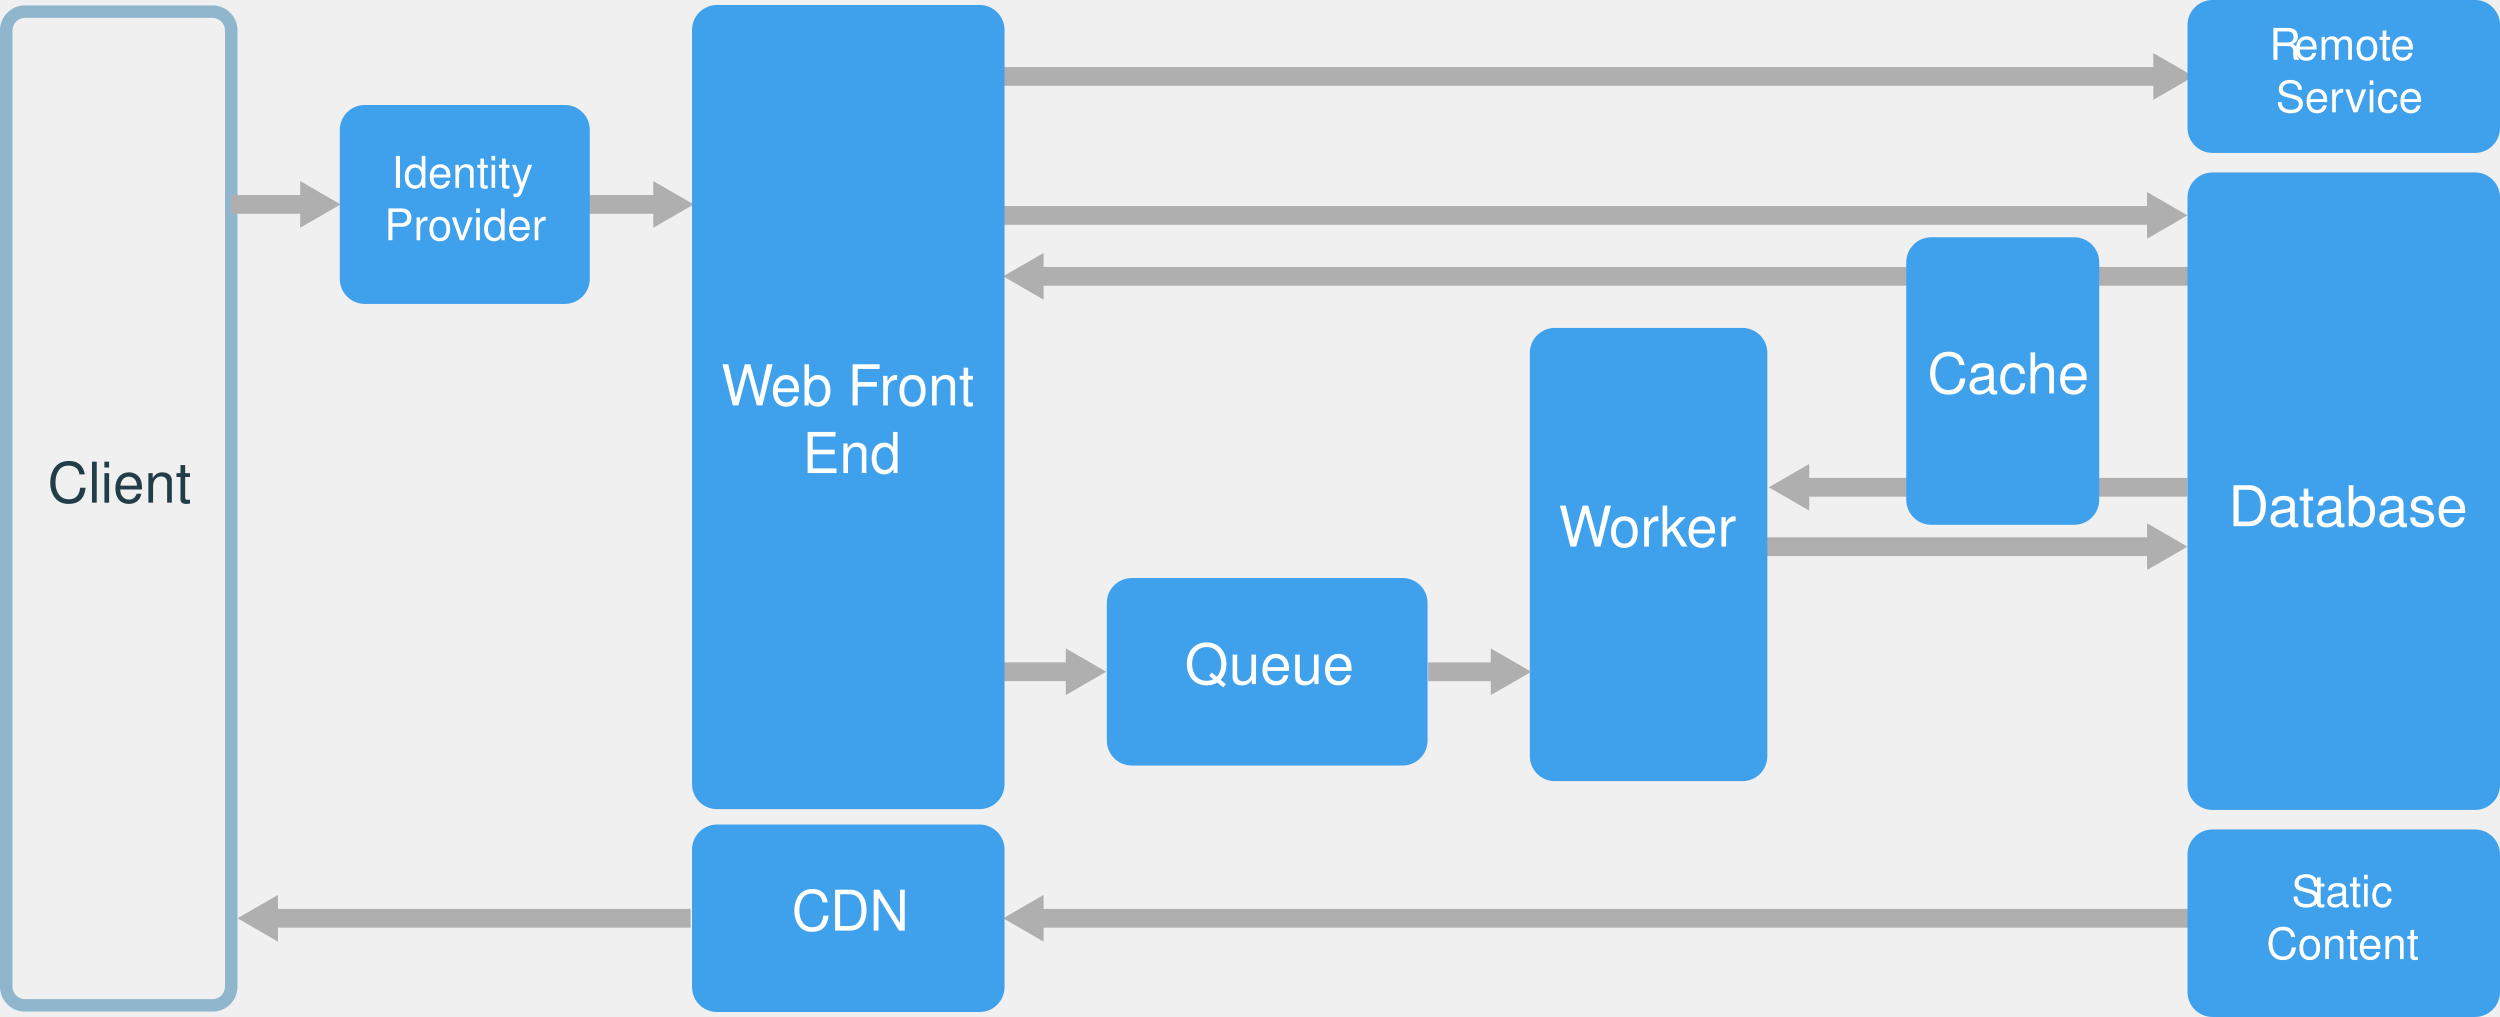
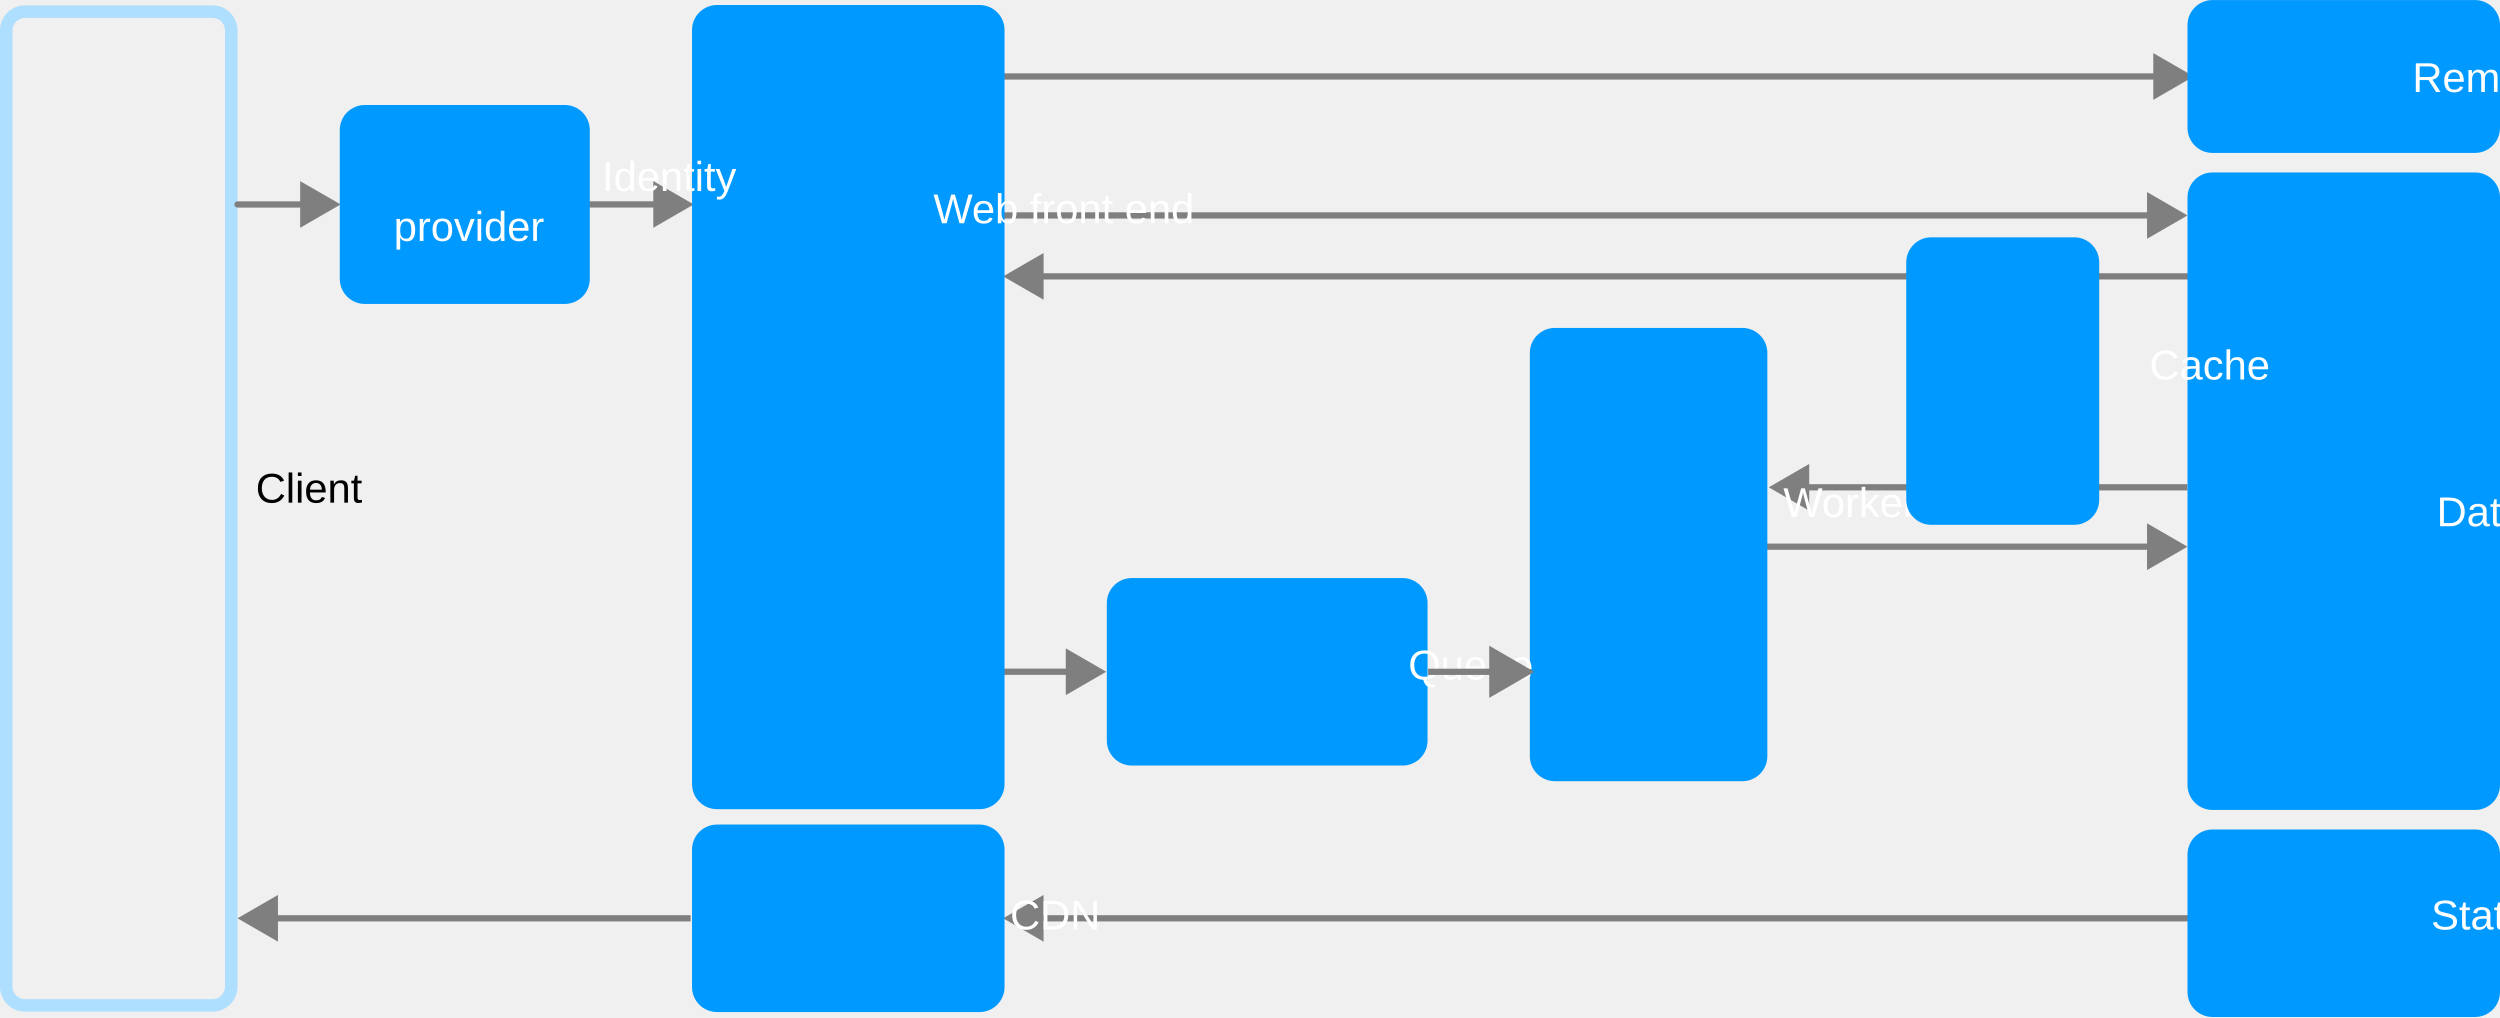
- <svg xmlns="http://www.w3.org/2000/svg" id="Layer_1" data-name="Layer 1" width="800" height="325.43" viewBox="0 0 800 325.43">
-   <defs>
-     <style>
- text{font-family:segoe-ui_normal,Segoe UI,Segoe,Segoe WP,Helvetica Neue,Helvetica,sans-serif;}.cls-1,.cls-3{fill:none;stroke:#afafaf;stroke-width:6px;}.cls-1{stroke-miterlimit:10;}.cls-2{fill:#afafaf;}.cls-3{stroke-linejoin:bevel;}.cls-4{fill:#3fa0ec;}.cls-5,.cls-8{font-size:18px;}.cls-12,.cls-14,.cls-5,.cls-9{fill:#fff;}.cls-6{letter-spacing:-0.04em;}.cls-7{fill:#8fb6cc;}.cls-8{fill:#213d47;}.cls-9{font-size:14px;}.cls-10{letter-spacing:-0.03em;}.cls-11{letter-spacing:-0.03em;}.cls-12{font-size:18.04px;}.cls-13{letter-spacing:-0.04em;}.cls-14{font-size:17.97px;}</style>
-   </defs>
-   <line class="cls-1" x1="576.76" y1="155.93" x2="700" y2="155.93" />
-   <polygon class="cls-2" points="578.95 163.41 566 155.93 578.95 148.45 578.95 163.41" />
-   <line class="cls-1" x1="331.76" y1="293.85" x2="703" y2="293.85" />
-   <polygon class="cls-2" points="333.95 301.33 321 293.85 333.95 286.37 333.95 301.33" />
-   <line class="cls-1" x1="564" y1="174.93" x2="689.24" y2="174.93" />
-   <polygon class="cls-2" points="687.05 182.41 700 174.93 687.05 167.45 687.05 182.41" />
-   <line class="cls-1" x1="331.76" y1="88.43" x2="706.01" y2="88.43" />
-   <polygon class="cls-2" points="333.95 95.91 320.99 88.42 333.95 80.95 333.95 95.91" />
-   <line class="cls-1" x1="321" y1="68.93" x2="689.24" y2="68.93" />
-   <polygon class="cls-2" points="687.05 76.41 700 68.92 687.05 61.45 687.05 76.41" />
-   <line class="cls-3" x1="320.99" y1="24.46" x2="691.24" y2="24.46" />
-   <polygon class="cls-2" points="689.05 31.94 702.01 24.46 689.05 16.98 689.05 31.94" />
-   <line class="cls-1" x1="188" y1="65.41" x2="211.24" y2="65.41" />
-   <polygon class="cls-2" points="209.05 72.89 222 65.41 209.05 57.94 209.05 72.89" />
-   <rect class="cls-4" x="489.55" y="104.93" width="76" height="145.04" rx="8" ry="8" />
-   <text class="cls-5" transform="translate(498.78 174.92)">
-     <tspan class="cls-6">W</tspan>
-     <tspan x="16.11" y="0">orker</tspan>
-   </text>
-   <path class="cls-7" d="M68,156.79a4,4,0,0,1,4,4v306a4,4,0,0,1-4,4H8a4,4,0,0,1-4-4v-306a4,4,0,0,1,4-4H68m0-4H8a8,8,0,0,0-8,8v306a8,8,0,0,0,8,8H68a8,8,0,0,0,8-8v-306a8,8,0,0,0-8-8Z" transform="translate(0 -151.07)" />
-   <text class="cls-8" transform="translate(15.22 160.85)">Client</text>
-   <line class="cls-1" x1="74" y1="65.41" x2="98.24" y2="65.41" />
-   <polygon class="cls-2" points="96.05 72.89 109 65.41 96.05 57.94 96.05 72.89" />
-   <line class="cls-1" x1="321" y1="214.95" x2="343.24" y2="214.95" />
-   <polygon class="cls-2" points="341.05 222.43 354 214.95 341.05 207.47 341.05 222.43" />
-   <rect class="cls-4" x="700" width="100" height="48.93" rx="8" ry="8" />
-   <text class="cls-9" transform="translate(726.19 19.14)">
-     <tspan class="cls-10">R</tspan>
-     <tspan x="7.96" y="0">emote</tspan>
-     <tspan x="2.05" y="16.8">Service</tspan>
-   </text>
-   <rect class="cls-4" x="700" y="265.43" width="100" height="60" rx="8" ry="8" />
-   <text class="cls-9" transform="translate(733.27 290.11)">
-     <tspan class="cls-11">S</tspan>
-     <tspan x="6.99" y="0">tatic</tspan>
-     <tspan x="-8.04" y="16.8">Content</tspan>
-   </text>
-   <rect class="cls-4" x="700" y="55.18" width="100" height="204" rx="8" ry="8" />
-   <text class="cls-5" transform="translate(713.09 168.38)">Database</text>
-   <rect class="cls-4" x="354.18" y="184.97" width="102.64" height="60" rx="8" ry="8" />
-   <text class="cls-5" transform="translate(379.11 218.92)">Queue</text>
-   <rect class="cls-4" x="221.45" y="1.59" width="100" height="257.34" rx="8" ry="8" />
-   <text class="cls-12" transform="translate(230.81 129.72) scale(0.98 1)">
-     <tspan class="cls-13">W</tspan>
-     <tspan x="16.14" y="0">eb Front</tspan>
-     <tspan x="26.57" y="21.65">End</tspan>
-   </text>
-   <rect class="cls-4" x="221.45" y="263.85" width="100" height="60" rx="8" ry="8" />
-   <text class="cls-14" transform="translate(253.35 297.79) scale(0.97 1)">CDN</text>
-   <rect class="cls-4" x="108.73" y="33.59" width="80" height="63.66" rx="8" ry="8" />
-   <text class="cls-9" transform="translate(125.29 60.09)">Identity<tspan x="-2.29" y="16.8">Provider</tspan>
-   </text>
-   <line class="cls-1" x1="457" y1="214.97" x2="479.24" y2="214.97" />
-   <polygon class="cls-2" points="477.05 222.45 490 214.97 477.05 207.49 477.05 222.45" />
-   <line class="cls-1" x1="86.76" y1="293.85" x2="221" y2="293.85" />
-   <polygon class="cls-2" points="88.95 301.33 76 293.85 88.95 286.37 88.95 301.33" />
-   <rect class="cls-4" x="610" y="75.93" width="61.75" height="92" rx="8" ry="8" />
-   <text class="cls-5" transform="translate(616.77 125.88)">Cache</text>
+ <svg xmlns="http://www.w3.org/2000/svg" xmlns:ns1="http://schemas.microsoft.com/visio/2003/SVGExtensions/" width="8.333in" height="3.39in" viewBox="0 0 600 244.073" xml:space="preserve" color-interpolation-filters="sRGB" class="st13">
+   <ns1:documentProperties ns1:langID="1033" ns1:viewMarkup="false" />
+   <style type="text/css">
+ 	
+ 		.st1 {stroke:#7f7f7f;stroke-linecap:butt;stroke-width:1.5}
+ 		.st2 {fill:#7f7f7f;stroke:none;stroke-linecap:butt;stroke-width:0.75}
+ 		.st3 {fill:#0099ff;stroke:none;stroke-linecap:butt;stroke-width:0.75}
+ 		.st4 {fill:none;stroke:none;stroke-linecap:butt;stroke-width:0.75}
+ 		.st5 {fill:#ffffff;font-family:Arial;font-size:0.833em}
+ 		.st6 {fill:#aedfff;stroke:none;stroke-linecap:butt;stroke-width:0.75}
+ 		.st7 {fill:#000000;font-family:Arial;font-size:0.833em}
+ 		.st8 {stroke:none;stroke-linecap:butt;stroke-width:0.75}
+ 		.st9 {fill:#ffffff;font-family:Arial;font-size:0.833em;font-stretch:normal}
+ 		.st10 {fill:#7f7f7f;stroke:#7f7f7f;stroke-linecap:butt;stroke-width:0.75}
+ 		.st11 {font-size:1em}
+ 		.st12 {stroke:#7f7f7f;stroke-linecap:round;stroke-linejoin:round;stroke-width:1.5}
+ 		.st13 {fill:none;fill-rule:evenodd;font-size:12px;overflow:visible;stroke-linecap:square;stroke-miterlimit:3}
+ 	
+ 	</style>
+   <g ns1:mID="0" ns1:index="1" ns1:groupContext="foregroundPage">
+     <ns1:pageProperties ns1:drawingScale="1" ns1:pageScale="1" ns1:drawingUnits="19" ns1:shadowOffsetX="9" ns1:shadowOffsetY="-9" />
+     <ns1:layer ns1:name="Connector" ns1:index="0" />
+     <g id="shape1-1" ns1:mID="1" ns1:groupContext="shape" transform="translate(432.57,-127.125)">
+       <path d="M0 244.07 L92.43 244.07" class="st1" />
+     </g>
+     <g id="shape2-4" ns1:mID="2" ns1:groupContext="shape" transform="translate(424.5,-121.515)">
+       <path d="M9.71 244.07 L0 238.46 L9.71 232.85 L9.71 244.07 Z" class="st2" />
+     </g>
+     <g id="shape3-6" ns1:mID="3" ns1:groupContext="shape" transform="translate(248.82,-23.685)">
+       <path d="M0 244.07 L278.43 244.07" class="st1" />
+     </g>
+     <g id="shape4-9" ns1:mID="4" ns1:groupContext="shape" transform="translate(240.75,-18.075)">
+       <path d="M9.71 244.07 L0 238.46 L9.71 232.85 L9.71 244.07 Z" class="st2" />
+     </g>
+     <g id="shape5-11" ns1:mID="5" ns1:groupContext="shape" transform="translate(423,-112.875)">
+       <path d="M0 244.07 L93.93 244.07" class="st1" />
+     </g>
+     <g id="shape6-14" ns1:mID="6" ns1:groupContext="shape" transform="translate(515.287,-107.265)">
+       <path d="M0 244.07 L9.71 238.46 L0 232.85 L0 244.07 Z" class="st2" />
+     </g>
+     <g id="shape7-16" ns1:mID="7" ns1:groupContext="shape" transform="translate(248.82,-177.75)">
+       <path d="M0 244.07 L280.69 244.07" class="st1" />
+     </g>
+     <g id="shape8-19" ns1:mID="8" ns1:groupContext="shape" transform="translate(240.743,-172.14)">
+       <path d="M9.72 244.07 L0 238.46 L9.72 232.85 L9.72 244.07 Z" class="st2" />
+     </g>
+     <g id="shape9-21" ns1:mID="9" ns1:groupContext="shape" transform="translate(240.75,-192.375)">
+       <path d="M0 244.07 L276.18 244.07" class="st1" />
+     </g>
+     <g id="shape10-24" ns1:mID="10" ns1:groupContext="shape" transform="translate(515.287,-186.765)">
+       <path d="M0 244.07 L9.71 238.46 L0 232.85 L0 244.07 Z" class="st2" />
+     </g>
+     <g id="shape11-26" ns1:mID="11" ns1:groupContext="shape" transform="translate(240.743,-225.727)">
+       <path d="M0 244.07 L277.69 244.07" class="st1" />
+     </g>
+     <g id="shape12-29" ns1:mID="12" ns1:groupContext="shape" transform="translate(516.788,-220.117)">
+       <path d="M0 244.07 L9.72 238.46 L0 232.85 L0 244.07 Z" class="st2" />
+     </g>
+     <g id="shape13-31" ns1:mID="13" ns1:groupContext="shape" transform="translate(141,-195.015)">
+       <path d="M0 244.07 L17.43 244.07" class="st1" />
+     </g>
+     <g id="shape14-34" ns1:mID="14" ns1:groupContext="shape" transform="translate(156.788,-189.405)">
+       <path d="M0 244.07 L9.71 238.46 L0 232.86 L0 244.07 Z" class="st2" />
+     </g>
+     <g id="shape15-36" ns1:mID="15" ns1:groupContext="shape" transform="translate(367.163,-56.595)">
+       <path d="M0 238.07 A6 6 -180 0 0 6 244.07 L51 244.07 A6 6 -180 0 0 57 238.07 L57 141.29 A6        6 -180 0 0 51 135.29 L6 135.29 A6 6 -180 0 0 -0 141.29 L0 238.07 Z" class="st3" />
+     </g>
+     <g id="shape16-38" ns1:mID="16" ns1:groupContext="shape" transform="translate(378,-117)">
+       <ns1:textBlock ns1:margins="rect(0,0,0,0)" />
+       <ns1:textRect cx="22.5" cy="238.073" width="45" height="12" />
+       <rect x="0" y="232.073" width="45" height="12" class="st4" />
+       <text x="0" y="241.07" class="st5" ns1:langID="1033">
+         <ns1:paragraph />
+         <ns1:tabList />Worker</text>
+     </g>
+     <g id="shape17-41" ns1:mID="17" ns1:groupContext="shape" transform="translate(0,-1.2825)">
+       <path d="M51 5.57 A3 3 0 0 1 54 8.57 L54 238.07 A3 3 0 0 1 51 241.07 L6 241.07 A3 3 0 0 1 3 238.07 L3 8.57 A3 3 0 0 1        6 5.57 L51 5.57 ZM51 2.57 L6 2.57 A6 6 -180 0 0 0 8.57 L0 238.07 A6 6 -180 0 0 6 244.07 L51 244.07 A6 6        -180 0 0 57 238.07 L57 8.57 A6 6 -180 0 0 51 2.57 Z" class="st6" />
+     </g>
+     <g id="shape18-43" ns1:mID="18" ns1:groupContext="shape" transform="translate(11.39,-120.435)">
+       <ns1:textBlock ns1:margins="rect(0,0,0,0)" />
+       <ns1:textRect cx="30.025" cy="238.073" width="60.06" height="12" />
+       <rect x="0" y="232.073" width="60.05" height="12" class="st4" />
+       <text x="0" y="241.07" class="st7" ns1:langID="1033">
+         <ns1:paragraph />
+         <ns1:tabList />Client</text>
+     </g>
+     <g id="shape19-46" ns1:mID="19" ns1:groupContext="shape" transform="translate(55.5,-195.015)">
+       <path d="M0 244.07 L18.18 244.07" class="st8" />
+     </g>
+     <g id="shape20-49" ns1:mID="20" ns1:groupContext="shape" transform="translate(72.0375,-189.405)">
+       <path d="M0 244.07 L9.71 238.46 L0 232.86 L0 244.07 Z" class="st2" />
+     </g>
+     <g id="shape21-51" ns1:mID="21" ns1:groupContext="shape" transform="translate(240.75,-82.86)">
+       <path d="M0 244.07 L16.68 244.07" class="st1" />
+     </g>
+     <g id="shape22-54" ns1:mID="22" ns1:groupContext="shape" transform="translate(255.788,-77.25)">
+       <path d="M0 244.07 L9.71 238.46 L0 232.85 L0 244.07 Z" class="st2" />
+     </g>
+     <g id="shape23-56" ns1:mID="23" ns1:groupContext="shape" transform="translate(525,-207.375)">
+       <path d="M0 238.07 A6 6 -180 0 0 6 244.07 L69 244.07 A6 6 -180 0 0 75 238.07 L75 213.38 A6        6 -180 0 0 69 207.38 L6 207.38 A6 6 -180 0 0 0 213.38 L0 238.07 Z" class="st3" />
+     </g>
+     <g id="shape24-58" ns1:mID="24" ns1:groupContext="shape" transform="translate(528.975,-219)">
+       <ns1:textBlock ns1:margins="rect(0,0,0,0)" />
+       <ns1:textRect cx="37.013" cy="238.073" width="74.03" height="12" />
+       <rect x="0" y="232.073" width="74.025" height="12" class="st4" />
+       <text x="0" y="241.07" class="st5" ns1:langID="1033">
+         <ns1:paragraph />
+         <ns1:tabList />Remote service</text>
+     </g>
+     <g id="shape25-61" ns1:mID="25" ns1:groupContext="shape" transform="translate(525,0)">
+       <path d="M0 238.07 A6 6 -180 0 0 6 244.07 L69 244.07 A6 6 -180 0 0 75 238.07 L75 205.07 A6        6 -180 0 0 69 199.07 L6 199.07 A6 6 -180 0 0 -0 205.07 L0 238.07 Z" class="st3" />
+     </g>
+     <g id="shape26-63" ns1:mID="26" ns1:groupContext="shape" transform="translate(533.475,-18)">
+       <ns1:textBlock ns1:margins="rect(0,0,0,0)" />
+       <ns1:textRect cx="33.525" cy="238.073" width="67.05" height="12" />
+       <rect x="0" y="232.073" width="67.05" height="12" class="st4" />
+       <text x="0" y="241.07" class="st5" ns1:langID="1033">
+         <ns1:paragraph />
+         <ns1:tabList />Static content</text>
+     </g>
+     <g id="shape27-66" ns1:mID="27" ns1:groupContext="shape" transform="translate(525,-49.6875)">
+       <path d="M0 238.07 A6 6 -180 0 0 6 244.07 L69 244.07 A6 6 -180 0 0 75 238.07 L75 97.07 A6        6 -180 0 0 69 91.07 L6 91.07 A6 6 -180 0 0 0 97.07 L0 238.07 Z" class="st3" />
+     </g>
+     <g id="shape28-68" ns1:mID="28" ns1:groupContext="shape" transform="translate(534.793,-114.788)">
+       <ns1:textBlock ns1:margins="rect(0,0,0,0)" />
+       <ns1:textRect cx="27.354" cy="238.073" width="54.71" height="12" />
+       <rect x="0" y="232.073" width="54.708" height="12" class="st4" />
+       <text x="0" y="241.07" class="st5" ns1:langID="1033">
+         <ns1:paragraph />
+         <ns1:tabList />Database</text>
+     </g>
+     <g id="shape29-71" ns1:mID="29" ns1:groupContext="shape" transform="translate(265.635,-60.345)">
+       <path d="M-0 238.07 A6 6 -180 0 0 6 244.07 L70.98 244.07 A6 6 -180 0 0 76.98 238.07 L76.98 205.07        A6 6 -180 0 0 70.98 199.07 L6 199.07 A6 6 -180 0 0 0 205.07 L0 238.07 Z" class="st3" />
+     </g>
+     <g id="shape30-73" ns1:mID="30" ns1:groupContext="shape" transform="translate(288,-78)">
+       <ns1:textBlock ns1:margins="rect(0,0,0,0)" />
+       <ns1:textRect cx="25.025" cy="238.073" width="50.06" height="12" />
+       <rect x="0" y="232.073" width="50.05" height="12" class="st4" />
+       <text x="0" y="241.07" class="st5" ns1:langID="1033">
+         <ns1:paragraph />
+         <ns1:tabList />Queue</text>
+     </g>
+     <g id="shape31-76" ns1:mID="31" ns1:groupContext="shape" transform="translate(166.088,-49.875)">
+       <path d="M0 238.07 A6 6 -180 0 0 6 244.07 L69 244.07 A6 6 -180 0 0 75 238.07 L75 57.07 A6        6 -180 0 0 69 51.07 L6 51.07 A6 6 -180 0 0 -0 57.07 L0 238.07 Z" class="st3" />
+     </g>
+     <g id="shape32-78" ns1:mID="32" ns1:groupContext="shape" transform="translate(174.013,-187.5)">
+       <ns1:textBlock ns1:margins="rect(0,0,0,0)" />
+       <ns1:textRect cx="31.825" cy="238.073" width="63.65" height="12" />
+       <rect x="0" y="232.073" width="63.65" height="12" class="st4" />
+       <text x="0" y="241.07" class="st9" ns1:langID="1033">
+         <ns1:paragraph />
+         <ns1:tabList />Web front end</text>
+     </g>
+     <g id="shape33-81" ns1:mID="33" ns1:groupContext="shape" transform="translate(166.088,-1.185)">
+       <path d="M-0 238.07 A6 6 -180 0 0 6 244.07 L69 244.07 A6 6 -180 0 0 75 238.07 L75 205.07 A6        6 -180 0 0 69 199.07 L6 199.07 A6 6 -180 0 0 0 205.07 L0 238.07 Z" class="st3" />
+     </g>
+     <g id="shape34-83" ns1:mID="34" ns1:groupContext="shape" transform="translate(192.425,-18)">
+       <ns1:textBlock ns1:margins="rect(0,0,0,0)" />
+       <ns1:textRect cx="14.575" cy="238.073" width="29.16" height="12" />
+       <rect x="0" y="232.073" width="29.15" height="12" class="st4" />
+       <text x="0" y="241.07" class="st9" ns1:langID="1033">
+         <ns1:paragraph />
+         <ns1:tabList />CDN</text>
+     </g>
+     <g id="shape35-86" ns1:mID="35" ns1:groupContext="shape" transform="translate(81.5475,-171.135)">
+       <path d="M0 238.07 A6 6 -180 0 0 6 244.07 L54 244.07 A6 6 -180 0 0 60 238.07 L60 202.33 A6        6 -180 0 0 54 196.33 L6 196.33 A6 6 -180 0 0 0 202.33 L0 238.07 Z" class="st3" />
+     </g>
+     <g id="shape37-88" ns1:mID="37" ns1:groupContext="shape" transform="translate(342.75,-82.845)">
+       <path d="M0 244.07 L16.68 244.07" class="st1" />
+     </g>
+     <g id="shape38-91" ns1:mID="38" ns1:groupContext="shape" transform="translate(357.788,-77.235)">
+       <path d="M0 244.07 L9.71 238.46 L0 232.85 L0 244.07 Z" class="st10" />
+     </g>
+     <g id="shape39-93" ns1:mID="39" ns1:groupContext="shape" transform="translate(65.07,-23.685)">
+       <path d="M0 244.07 L100.68 244.07" class="st1" />
+     </g>
+     <g id="shape40-96" ns1:mID="40" ns1:groupContext="shape" transform="translate(57,-18.075)">
+       <path d="M9.71 244.07 L0 238.46 L9.71 232.85 L9.71 244.07 Z" class="st2" />
+     </g>
+     <g id="shape41-98" ns1:mID="41" ns1:groupContext="shape" transform="translate(457.5,-118.125)">
+       <path d="M0 238.07 A6 6 -180 0 0 6 244.07 L40.31 244.07 A6 6 -180 0 0 46.31 238.07 L46.31 181.07        A6 6 -180 0 0 40.31 175.07 L6 175.07 A6 6 -180 0 0 0 181.07 L0 238.07 Z" class="st3" />
+     </g>
+     <g id="shape42-100" ns1:mID="42" ns1:groupContext="shape" transform="translate(465.9,-150)">
+       <ns1:textBlock ns1:margins="rect(0,0,0,0)" />
+       <ns1:textRect cx="15.75" cy="238.073" width="31.5" height="12" />
+       <rect x="0" y="232.073" width="31.5" height="12" class="st4" />
+       <text x="0" y="241.07" class="st5" ns1:langID="1033">
+         <ns1:paragraph />
+         <ns1:tabList />Cache</text>
+     </g>
+     <g id="shape43-103" ns1:mID="43" ns1:groupContext="shape" transform="translate(94.5,-178.995)">
+       <ns1:textBlock ns1:margins="rect(0,0,0,0)" />
+       <ns1:textRect cx="18.549" cy="227.82" width="37.1" height="32.505" />
+       <rect x="0" y="211.568" width="37.099" height="32.505" class="st4" />
+       <text x="0" y="224.82" class="st5" ns1:langID="1033">
+         <ns1:paragraph />
+         <ns1:tabList />Identity <tspan x="0" dy="1.2em" class="st11">provider</tspan>
+       </text>
+     </g>
+     <g id="shape44-107" ns1:mID="44" ns1:groupContext="shape" ns1:layerMember="0" transform="translate(73.5187,-186.011)">
+       <path d="M-1.48 235.07 L-16.52 235.07" class="st12" />
+     </g>
+   </g>
</svg>
